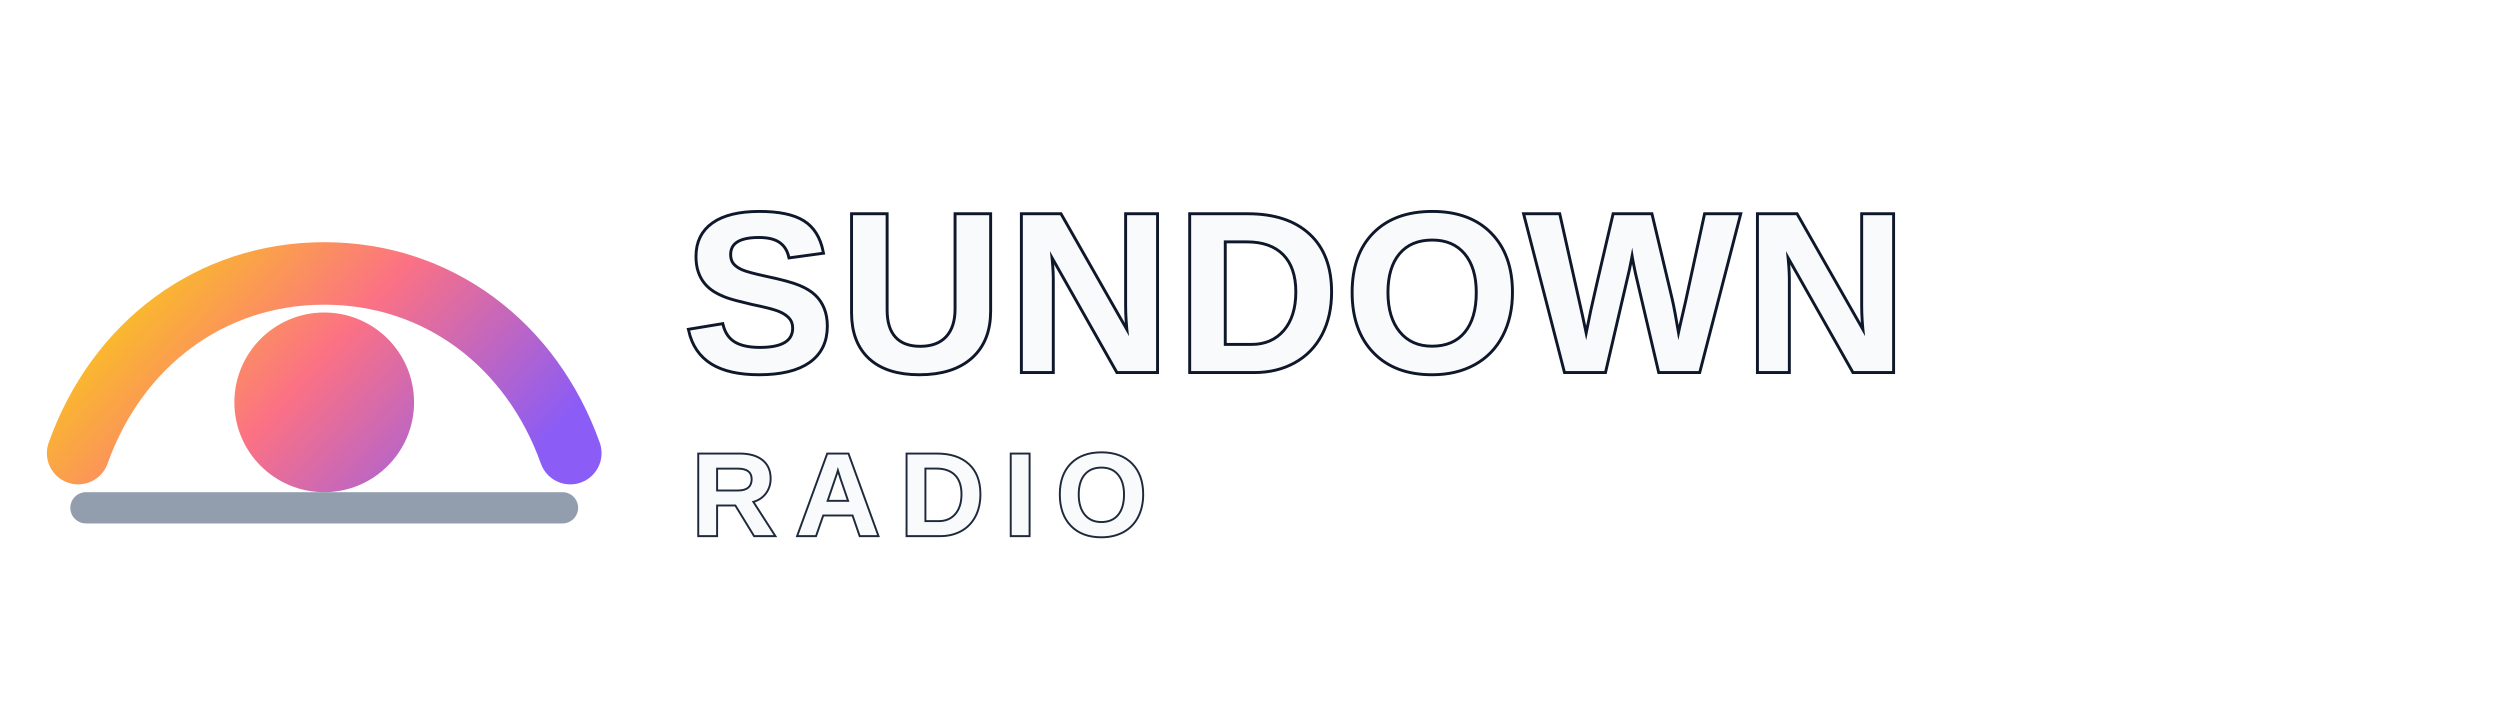
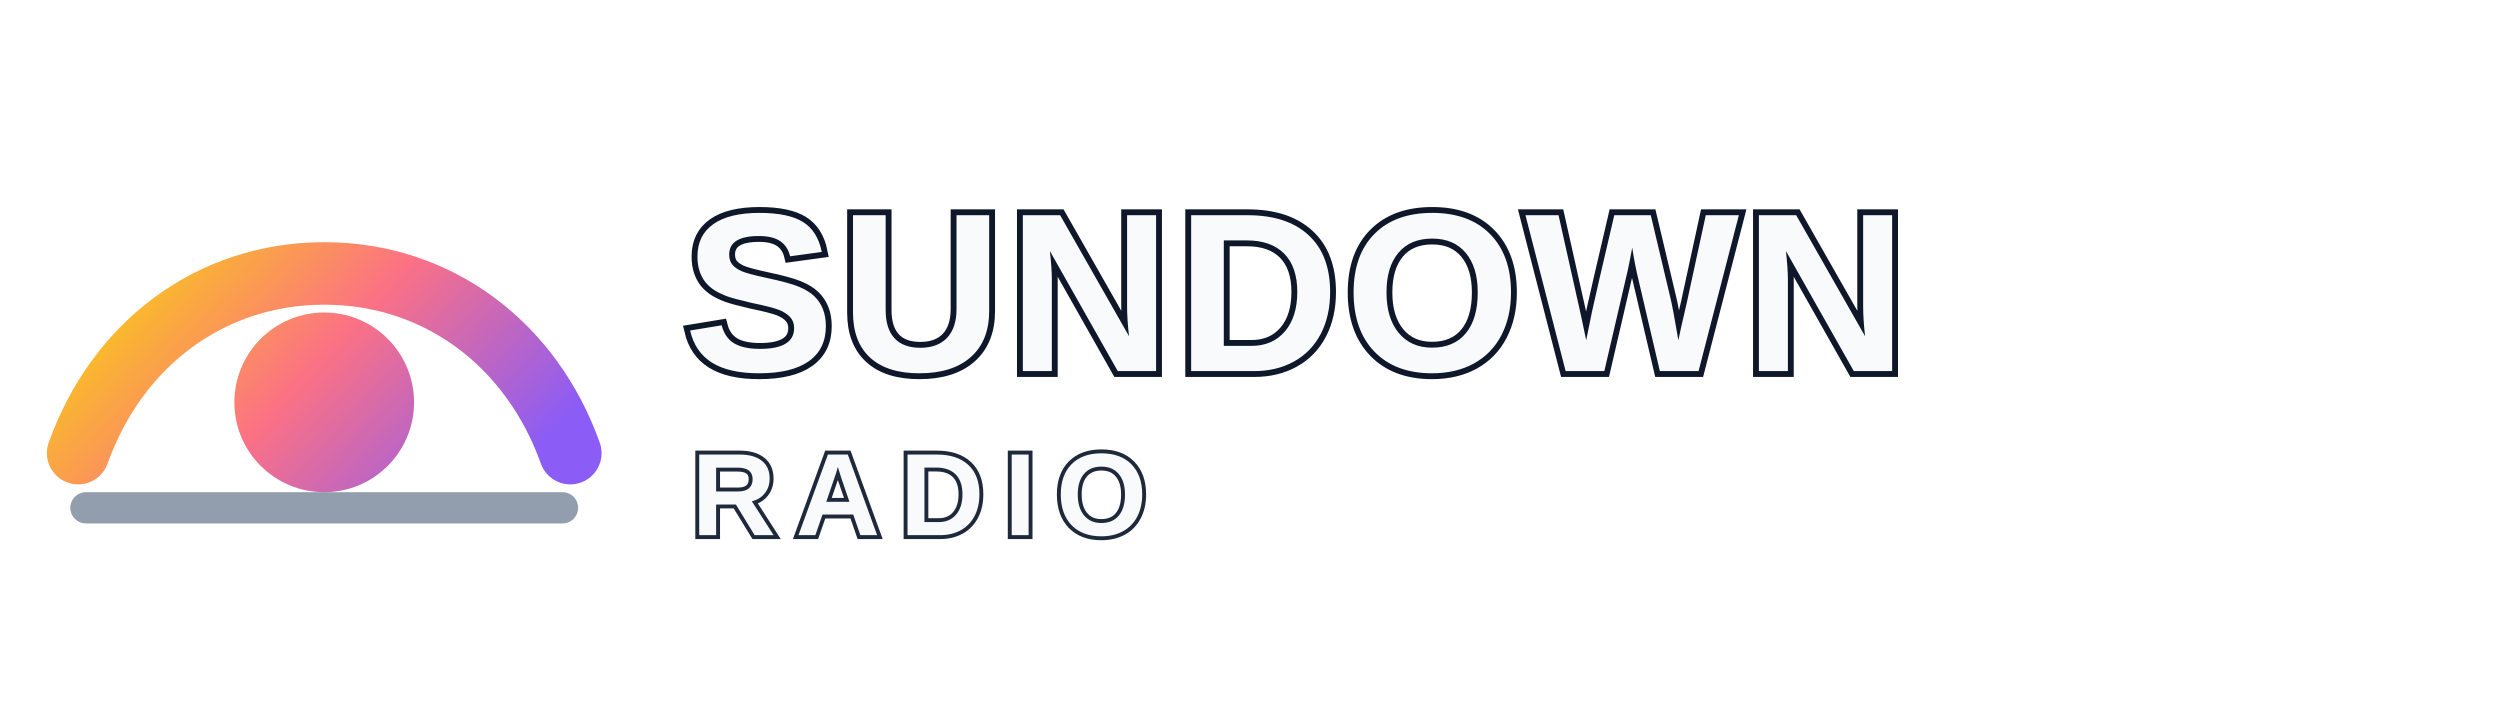
<svg xmlns="http://www.w3.org/2000/svg" width="640" height="180" viewBox="0 0 640 180" fill="none" role="img" aria-labelledby="sdrSundownLogoTitleA1 sdrSundownLogoDescA1">
  <defs>
    <linearGradient id="sdrSundownLogoGradientA1" x1="26" y1="70" x2="110" y2="146" gradientUnits="userSpaceOnUse">
      <stop stop-color="#FACC15" />
      <stop offset="0.5" stop-color="#FB7185" />
      <stop offset="1" stop-color="#8B5CF6" />
    </linearGradient>
  </defs>
  <path d="M20 116C30 88 54 70 83 70C112 70 136 88 146 116" stroke="url(#sdrSundownLogoGradientA1)" stroke-width="16" stroke-linecap="round" />
  <circle cx="83" cy="103" r="23" fill="url(#sdrSundownLogoGradientA1)" />
  <path d="M22 130H144" stroke="#64748B" stroke-width="8" stroke-linecap="round" opacity="0.7" />
-   <text x="175" y="95" fill="#F8FAFC" stroke="#0F172A" stroke-width="1.5" paint-order="stroke" font-family="Arial, sans-serif" font-size="58" font-weight="700" letter-spacing="1.2">SUNDOWN</text>
-   <text x="177" y="137" fill="#F8FAFC" stroke="#1E293B" stroke-width="1" paint-order="stroke" font-family="Arial, sans-serif" font-size="30" font-weight="600" letter-spacing="5">RADIO</text>
+   <text x="175" y="95" fill="#F8FAFC" stroke="#0F172A" stroke-width="3" paint-order="stroke" font-family="Arial, sans-serif" font-size="58" font-weight="700" letter-spacing="1.2">SUNDOWN</text>
+   <text x="177" y="137" fill="#F8FAFC" stroke="#1E293B" stroke-width="2" paint-order="stroke" font-family="Arial, sans-serif" font-size="30" font-weight="600" letter-spacing="5">RADIO</text>
</svg>
